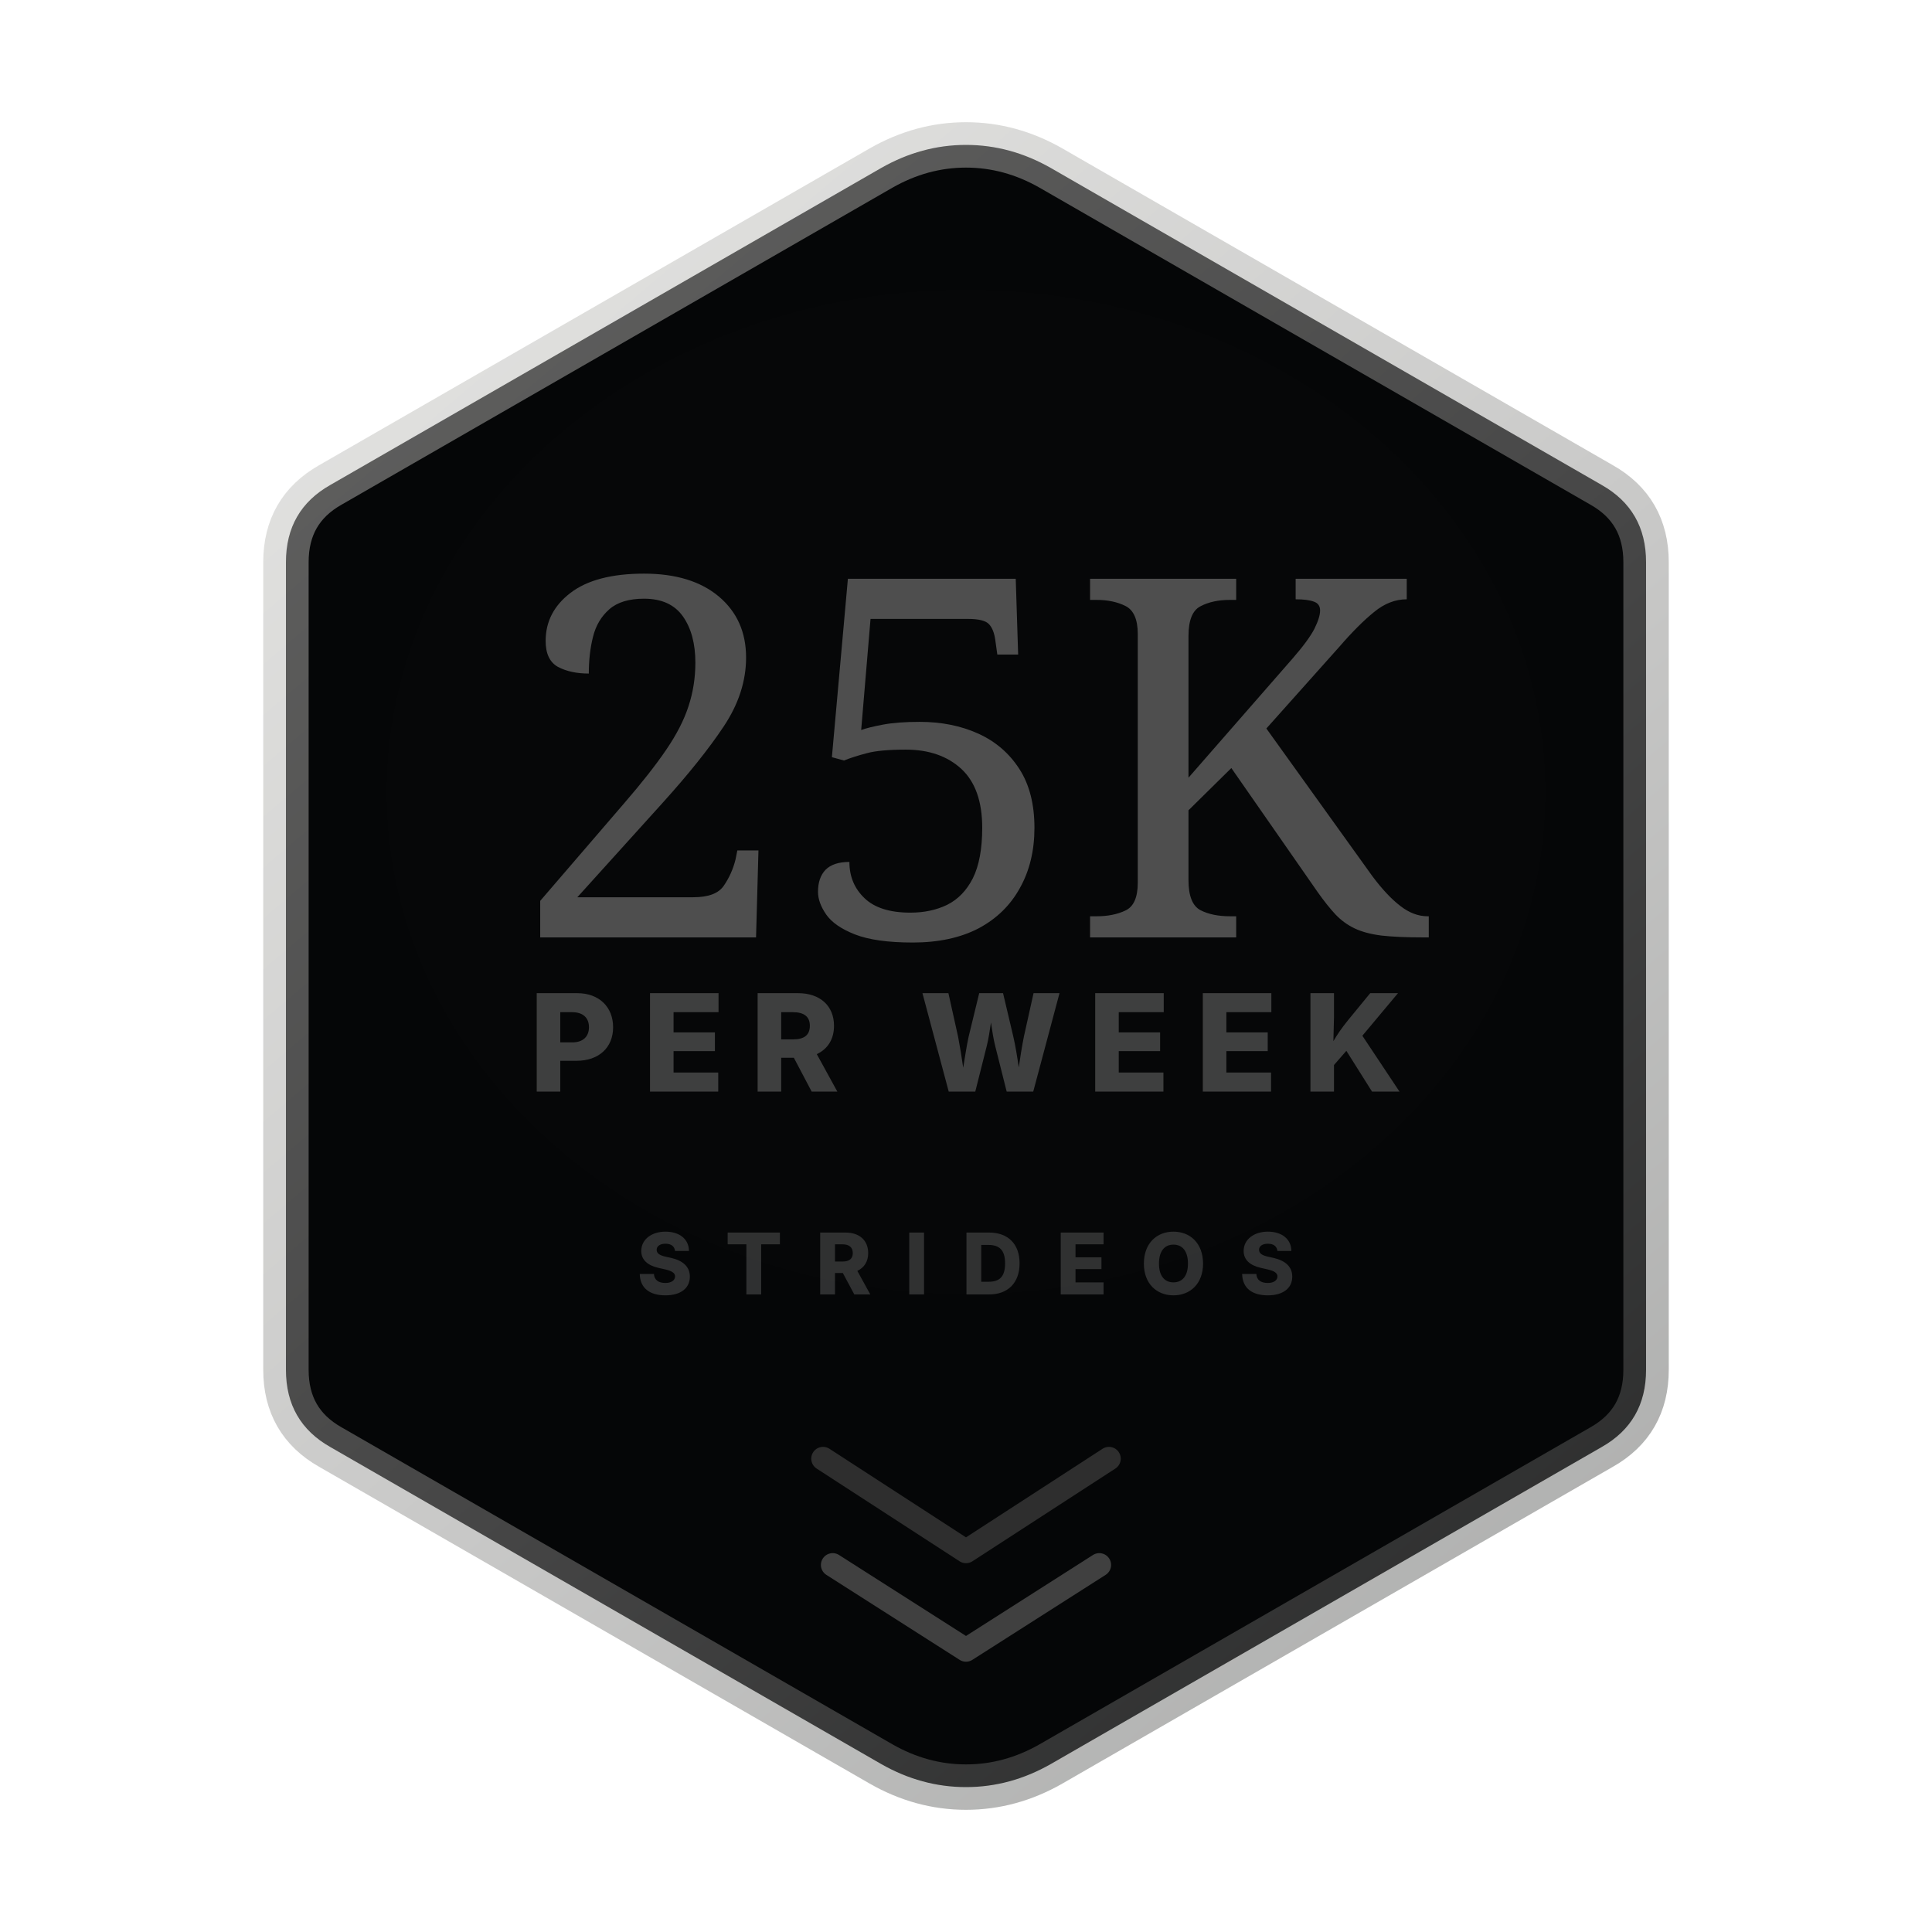
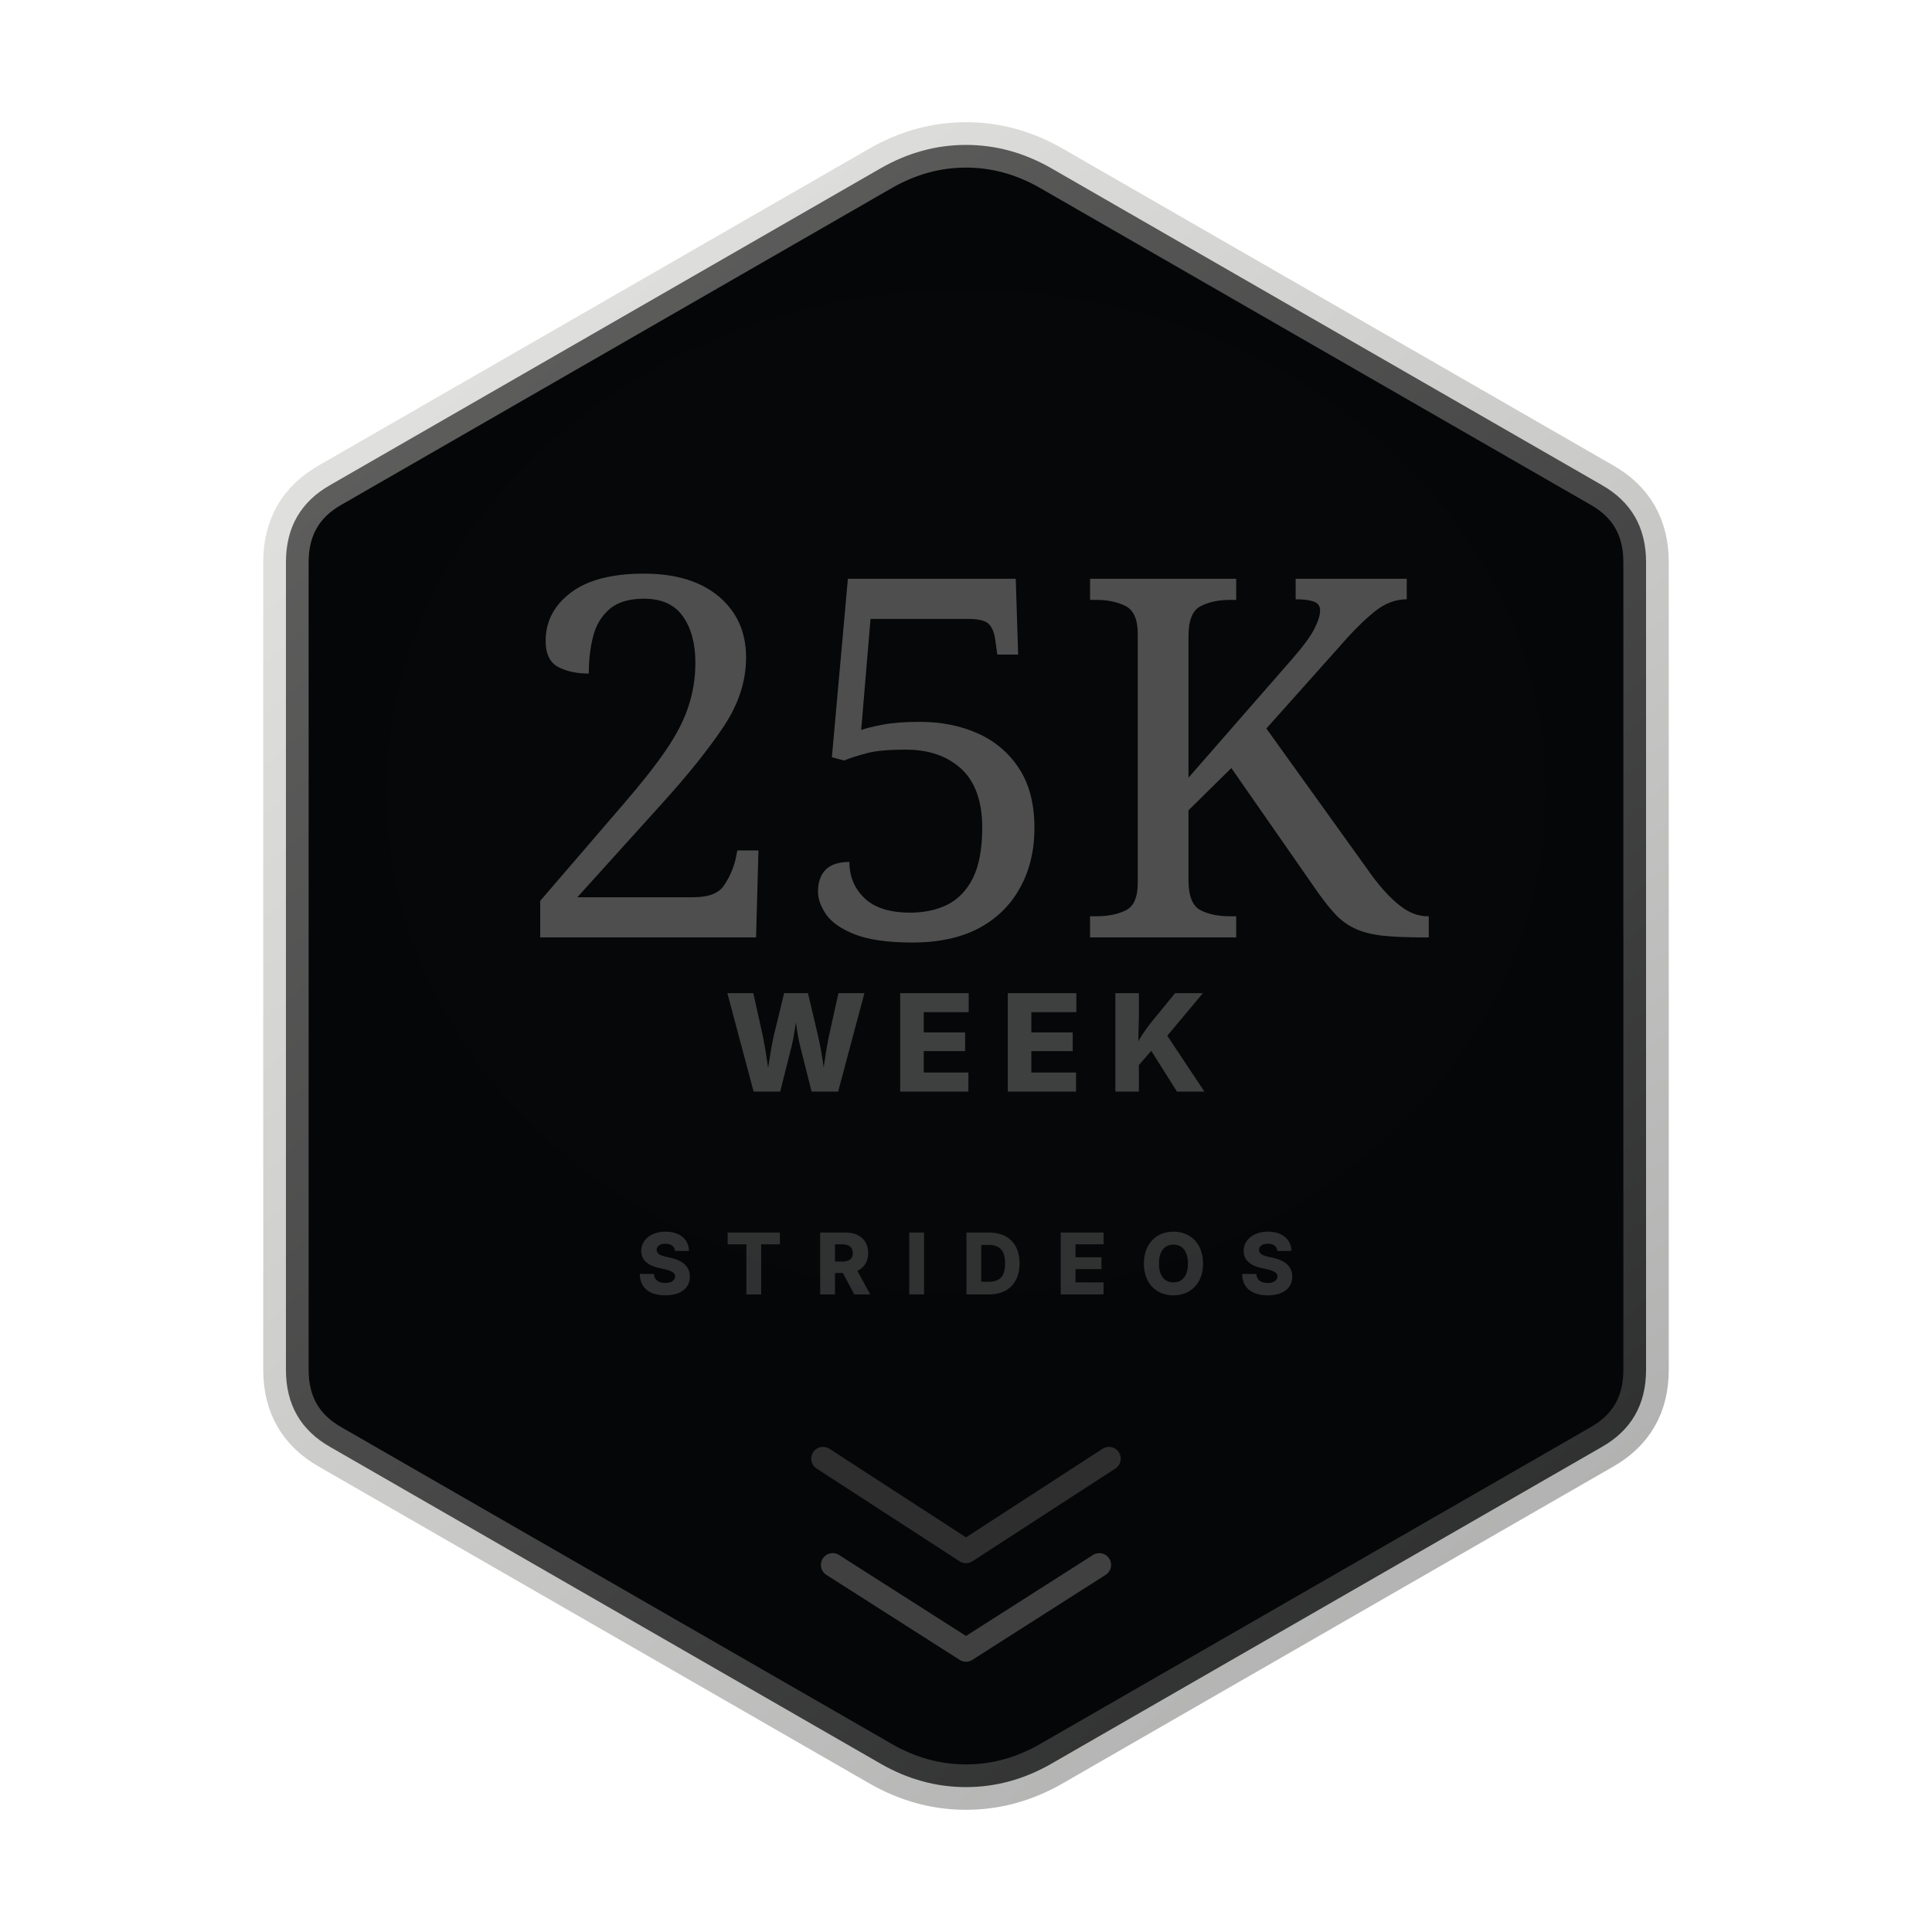
<svg xmlns="http://www.w3.org/2000/svg" width="100" height="100" viewBox="0 0 100 100" fill="none" role="img" aria-label="25 kilometer weekly distance achievement. Locked. 0 kilometers remaining this week.">
  <defs>
    <linearGradient id="weekly-distance-25k-locked-edge" x1="16" y1="10" x2="84" y2="90" gradientUnits="userSpaceOnUse">
      <stop offset="0" stop-color="#C8C8C4" />
      <stop offset="0.55" stop-color="#8C8C8A" />
      <stop offset="1" stop-color="#4E504E" />
    </linearGradient>
    <radialGradient id="weekly-distance-25k-locked-glow" cx="0" cy="0" r="1" gradientUnits="userSpaceOnUse" gradientTransform="translate(50 39) rotate(90) scale(34 38)">
      <stop offset="0" stop-color="#777A78" stop-opacity="0.14" />
      <stop offset="0.62" stop-color="#777A78" stop-opacity="0.12" />
      <stop offset="1" stop-color="#777A78" stop-opacity="0" />
    </radialGradient>
  </defs>
  <path d="M50 7.5 Q52.3 7.5 54.4 8.7 L82.9 25.1 Q85.2 26.4 85.2 29.1 L85.2 70.9 Q85.2 73.6 82.9 74.9 L54.4 91.3 Q52.3 92.5 50 92.5 Q47.7 92.5 45.6 91.3 L17.1 74.9 Q14.8 73.6 14.8 70.9 L14.8 29.1 Q14.8 26.4 17.1 25.1 L45.6 8.7 Q47.7 7.5 50 7.5 Z" fill="#050607" fill-opacity="1" stroke="url(#weekly-distance-25k-locked-edge)" stroke-width="2.35" stroke-linejoin="round" stroke-opacity="0.48" />
  <ellipse cx="50" cy="41" rx="30" ry="26" fill="url(#weekly-distance-25k-locked-glow)" opacity="0.08" />
  <text x="50" y="39.5" text-anchor="middle" dominant-baseline="middle" font-family="Didot, 'Bodoni 72', Georgia, serif" font-size="26" font-weight="400" fill="#8C8C8A" fill-opacity="0.54">25K</text>
-   <text x="50" y="56.5" text-anchor="middle" font-family="'Avenir Next', Inter, Arial, sans-serif" font-size="7" font-weight="800" letter-spacing="1.3" fill="#8C8C8A" fill-opacity="0.42">PER WEEK</text>
+   <text x="50" y="56.5" text-anchor="middle" font-family="'Avenir Next', Inter, Arial, sans-serif" font-size="7" font-weight="800" letter-spacing="1.3" fill="#8C8C8A" fill-opacity="0.42">WEEK</text>
  <text x="50" y="67" text-anchor="middle" font-family="'Avenir Next', Inter, Arial, sans-serif" font-size="4.4" font-weight="800" letter-spacing="1.7" fill="#8C8C8A" fill-opacity="0.32">STRIDEOS</text>
  <path d="M42.6 75.5 L50 80.3 L57.4 75.5" fill="none" stroke="#8C8C8A" stroke-width="1.22" stroke-linecap="round" stroke-linejoin="round" stroke-opacity="0.3" />
  <path d="M43.1 81 L50 85.4 L56.9 81" fill="none" stroke="#C8C8C4" stroke-width="1.22" stroke-linecap="round" stroke-linejoin="round" stroke-opacity="0.3" />
</svg>
